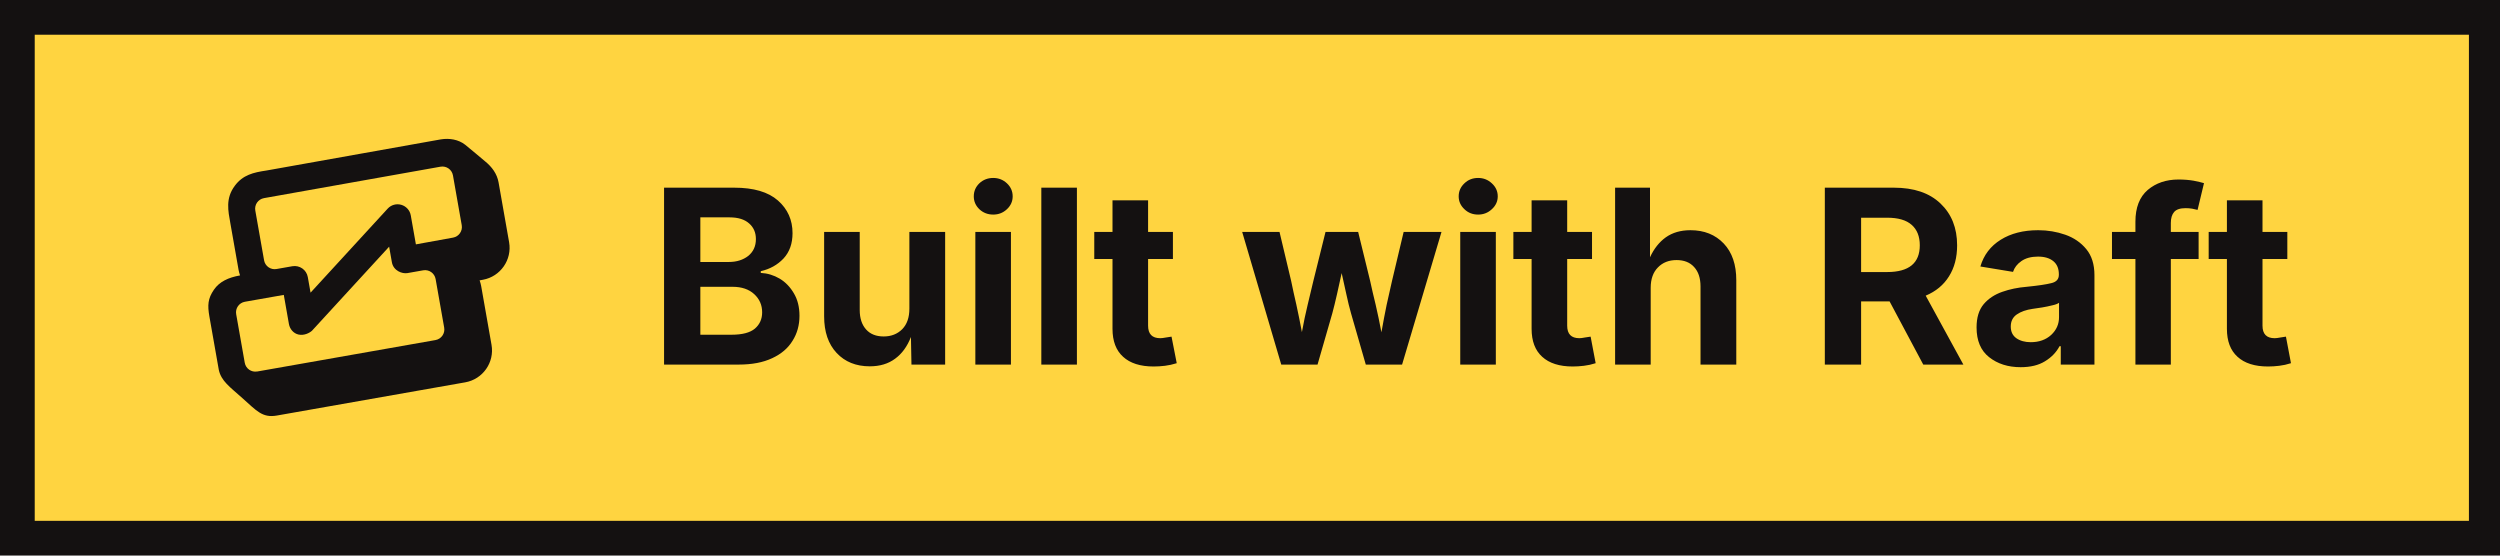
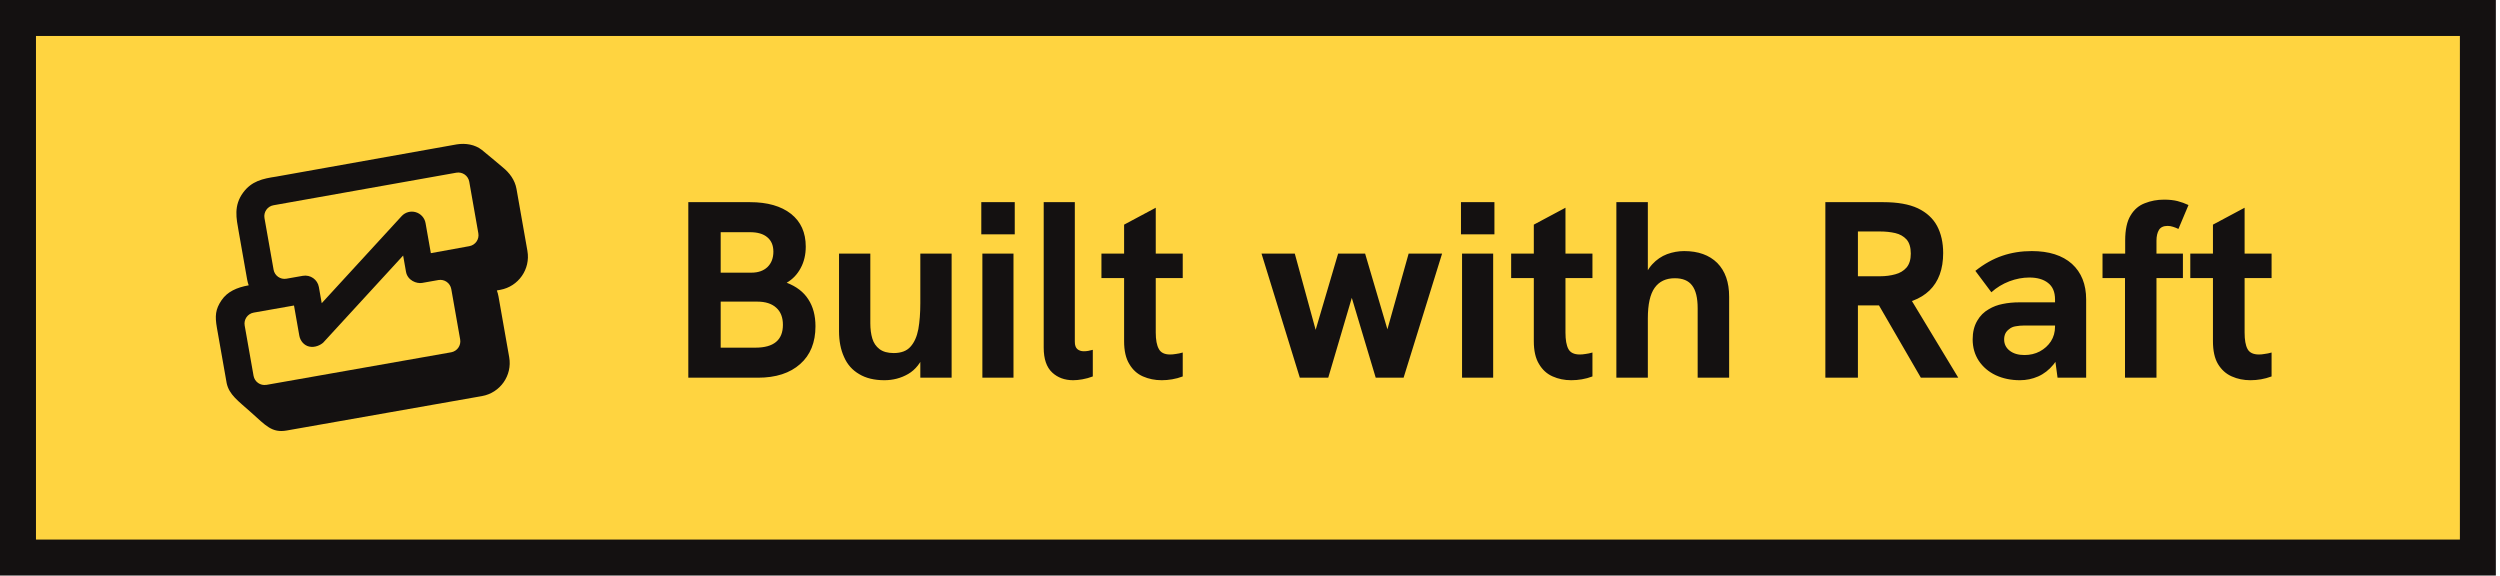
- <svg xmlns="http://www.w3.org/2000/svg" width="144" height="32" viewBox="0 0 144 32" role="img" aria-label="Built with Raft">
-   <rect width="144.21" height="32" fill="#141111" />
-   <rect x="2" y="2" width="140.21" height="28" fill="#ffd440" />
+ <svg xmlns="http://www.w3.org/2000/svg" width="139" height="32" viewBox="0 0 139 32" role="img" aria-label="Built with Raft">
+   <rect width="138.77" height="32" fill="#141111" />
+   <rect x="2" y="2" width="134.77" height="28" fill="#ffd440" />
  <path transform="translate(12 8.0) scale(0.06324)" fill="#141111" d="M211.83 0.436C219.54 -0.784 227.69 0.466 233.91 5.316C238.3 8.736 249.16 18.096 252.21 20.566C258.34 25.536 262.979 31.846 264.349 39.626L273.96 94.156H273.95C276.75 110.076 266.079 125.386 250.189 128.286L247.08 128.866C247.69 130.536 248.2 132.276 248.51 134.076L257.929 187.566C260.769 203.576 250.029 218.886 234.019 221.726L62.41 251.976C49.24 254.296 44.06 247.736 30.88 235.996C19.53 225.836 11.73 220.566 9.53 210.346L0.96 161.736C-0.84 151.396 -0.44 145.475 5.05 137.425C10.11 129.986 18.41 126.206 28.9 124.346C28.35 122.766 27.869 121.146 27.559 119.406L20.059 76.836C18.049 65.456 15.52 54.326 24.059 42.766C31.439 32.796 41.01 30.566 53 28.796L211.83 0.436ZM94.41 174.725C92.21 176.735 87.18 179.395 82 178.175C77.49 177.105 74.219 173.175 73.399 168.595L68.729 142.095L33.29 148.345C27.98 149.295 24.419 154.356 25.359 159.656L33.17 203.906C34.12 209.216 39.179 212.785 44.479 211.836V211.866L44.49 211.876L206.889 183.235C212.199 182.285 215.759 177.226 214.819 171.916L207.01 127.635C206.059 122.325 200.999 118.756 195.689 119.706C190.379 120.656 184.369 121.715 181.359 122.235C176.599 123.085 168.549 120.135 167.179 112.355L164.679 98.175L94.41 174.725ZM222.81 33.256C221.86 27.916 216.8 24.386 211.46 25.326L50.68 53.956C45.37 54.906 41.84 59.966 42.78 65.266L50.77 110.556V110.596C51.72 115.906 56.78 119.476 62.08 118.526L76.48 115.996C83.13 114.836 89.44 119.256 90.6 125.876L93.1 140.056L163.37 63.506C166.51 60.086 171.33 58.746 175.78 60.056C180.23 61.366 183.59 65.087 184.38 69.636L189.05 96.076L222.93 89.916C228.21 88.936 231.739 83.906 230.8 78.606L222.81 33.256Z" />
-   <path fill="#141111" d="M38.25 21V10.81H42.29Q43.97 10.81 44.81 11.55Q45.65 12.29 45.65 13.43Q45.65 14.33 45.13 14.89Q44.61 15.44 43.82 15.62V15.72Q44.4 15.75 44.91 16.05Q45.41 16.35 45.73 16.9Q46.05 17.44 46.05 18.19Q46.05 19 45.65 19.63Q45.26 20.27 44.48 20.63Q43.7 21 42.55 21ZM40.34 19.28H42.14Q43.06 19.28 43.48 18.93Q43.9 18.57 43.9 17.99Q43.9 17.36 43.44 16.94Q42.98 16.52 42.2 16.52H40.34ZM40.34 15.09H41.98Q42.65 15.09 43.1 14.74Q43.54 14.38 43.54 13.77Q43.54 13.21 43.15 12.87Q42.76 12.52 42.02 12.52H40.34ZM50.1 21.1Q48.91 21.1 48.19 20.33Q47.47 19.56 47.47 18.22V13.36H49.52V17.86Q49.52 18.57 49.89 18.98Q50.25 19.38 50.9 19.38Q51.55 19.38 51.97 18.96Q52.38 18.54 52.38 17.78V13.36H54.44V21H52.5L52.47 19.41Q52.15 20.23 51.56 20.66Q50.97 21.1 50.1 21.1ZM56.18 21V13.36H58.23V21ZM57.21 12.36Q56.74 12.36 56.41 12.05Q56.09 11.74 56.09 11.31Q56.09 10.87 56.41 10.56Q56.74 10.25 57.21 10.25Q57.67 10.25 58 10.56Q58.33 10.87 58.33 11.31Q58.33 11.74 58 12.05Q57.67 12.36 57.21 12.36ZM62.03 10.81V21H59.98V10.81ZM67.56 13.36V14.92H66.13V18.76Q66.13 19.48 66.83 19.48Q66.95 19.48 67.16 19.44Q67.37 19.41 67.48 19.39L67.78 20.92Q67.43 21.03 67.1 21.07Q66.76 21.11 66.45 21.11Q65.3 21.11 64.69 20.55Q64.08 20 64.08 18.94V14.92H63.03V13.36H64.08V11.54H66.13V13.36ZM73.8 21 71.55 13.36H73.7L74.37 16.18Q74.5 16.82 74.67 17.55Q74.83 18.28 74.99 19.13Q75.14 18.3 75.32 17.56Q75.49 16.83 75.65 16.18L76.35 13.36H78.23L78.92 16.18Q79.06 16.83 79.24 17.56Q79.41 18.29 79.57 19.14Q79.72 18.29 79.87 17.56Q80.03 16.83 80.18 16.18L80.85 13.36H83.03L80.76 21H78.67L77.82 18.05Q77.68 17.56 77.55 16.95Q77.41 16.33 77.28 15.73Q77.15 16.33 77.01 16.95Q76.87 17.57 76.74 18.05L75.89 21ZM84.11 21V13.36H86.16V21ZM85.14 12.36Q84.67 12.36 84.35 12.05Q84.02 11.74 84.02 11.31Q84.02 10.87 84.35 10.56Q84.67 10.25 85.14 10.25Q85.6 10.25 85.93 10.56Q86.27 10.87 86.27 11.31Q86.27 11.74 85.93 12.05Q85.6 12.36 85.14 12.36ZM91.7 13.36V14.92H90.27V18.76Q90.27 19.48 90.97 19.48Q91.09 19.48 91.29 19.44Q91.5 19.41 91.62 19.39L91.91 20.92Q91.57 21.03 91.23 21.07Q90.89 21.11 90.59 21.11Q89.44 21.11 88.83 20.55Q88.22 20 88.22 18.94V14.92H87.17V13.36H88.22V11.54H90.27V13.36ZM95.08 16.58V21H93.03V10.81H95.04V14.82Q95.38 14.08 95.95 13.67Q96.53 13.26 97.37 13.26Q98.56 13.26 99.29 14.03Q100.01 14.79 100.01 16.14V21H97.95V16.5Q97.95 15.78 97.58 15.38Q97.22 14.98 96.57 14.98Q95.91 14.98 95.5 15.4Q95.08 15.82 95.08 16.58ZM105.11 21V10.81H109.08Q110.82 10.81 111.77 11.72Q112.73 12.63 112.73 14.13Q112.73 15.18 112.26 15.92Q111.8 16.66 110.92 17.03L113.09 21H110.78L108.84 17.36H107.2V21ZM107.2 15.67H108.7Q110.58 15.67 110.58 14.13Q110.58 13.36 110.11 12.95Q109.65 12.54 108.7 12.54H107.2ZM116.39 21.15Q115.3 21.15 114.57 20.57Q113.85 20 113.85 18.86Q113.85 18.01 114.26 17.52Q114.67 17.04 115.33 16.81Q115.98 16.58 116.73 16.52Q117.72 16.42 118.15 16.31Q118.59 16.21 118.59 15.83V15.8Q118.59 15.31 118.28 15.05Q117.96 14.78 117.39 14.78Q116.8 14.78 116.43 15.04Q116.07 15.29 115.95 15.66L114.07 15.35Q114.36 14.36 115.24 13.81Q116.12 13.26 117.4 13.26Q118.22 13.26 118.96 13.52Q119.7 13.78 120.17 14.35Q120.64 14.92 120.64 15.85V21H118.7V19.94H118.63Q118.35 20.47 117.79 20.81Q117.24 21.15 116.39 21.15ZM116.97 19.71Q117.69 19.71 118.15 19.29Q118.6 18.87 118.6 18.27V17.44Q118.48 17.53 118.2 17.59Q117.92 17.66 117.62 17.71Q117.31 17.76 117.08 17.79Q116.52 17.87 116.17 18.11Q115.82 18.35 115.82 18.81Q115.82 19.25 116.14 19.48Q116.47 19.71 116.97 19.71ZM126.64 13.36V14.92H125.04V21H123V14.92H121.65V13.36H123V12.77Q123 11.55 123.71 10.94Q124.42 10.34 125.48 10.34Q125.96 10.34 126.36 10.41Q126.76 10.49 126.95 10.55L126.58 12.09Q126.46 12.06 126.27 12.02Q126.09 11.99 125.89 11.99Q125.42 11.99 125.23 12.21Q125.04 12.43 125.04 12.84V13.36ZM131.75 13.36V14.92H130.32V18.76Q130.32 19.48 131.02 19.48Q131.14 19.48 131.35 19.44Q131.55 19.41 131.67 19.39L131.96 20.92Q131.62 21.03 131.28 21.07Q130.95 21.11 130.64 21.11Q129.49 21.11 128.88 20.55Q128.27 20 128.27 18.94V14.92H127.22V13.36H128.27V11.54H130.32V13.36Z" />
+   <path fill="#141111" d="M38.27 21V11.24H41.7Q43.15 11.24 43.98 11.89Q44.8 12.54 44.8 13.71Q44.8 14.38 44.52 14.9Q44.24 15.43 43.74 15.72Q44.55 16.03 44.94 16.64Q45.34 17.25 45.34 18.14Q45.34 19.49 44.49 20.24Q43.64 21 42.14 21ZM40.07 19.33H42Q43.53 19.33 43.53 18.06Q43.53 17.44 43.16 17.11Q42.79 16.77 42.1 16.77H40.07ZM40.07 15.16H41.78Q42.34 15.16 42.67 14.85Q43 14.53 43 13.99Q43 13.47 42.66 13.19Q42.33 12.91 41.7 12.91H40.07ZM49.17 21.14Q48.33 21.14 47.77 20.8Q47.2 20.47 46.93 19.85Q46.65 19.24 46.65 18.41V14.1H48.39V17.98Q48.39 18.45 48.5 18.82Q48.61 19.19 48.9 19.41Q49.19 19.63 49.69 19.63Q50.31 19.63 50.62 19.28Q50.94 18.93 51.06 18.3Q51.17 17.68 51.17 16.84V14.1H52.91V21H51.17V19.5L51.41 19.64Q51.1 20.44 50.5 20.79Q49.9 21.14 49.17 21.14ZM54.62 21V14.1H56.35V21ZM54.56 13.03V11.24H56.42V13.03ZM59.67 21.14Q58.96 21.14 58.5 20.71Q58.03 20.27 58.03 19.33V11.24H59.76V19Q59.76 19.29 59.9 19.41Q60.04 19.53 60.26 19.53Q60.37 19.53 60.5 19.51Q60.62 19.49 60.76 19.45V20.93Q60.47 21.04 60.18 21.09Q59.9 21.14 59.67 21.14ZM64.59 21.14Q64.03 21.14 63.55 20.93Q63.07 20.72 62.79 20.24Q62.5 19.77 62.5 18.97V12.49L64.26 11.55V18.49Q64.26 19.1 64.43 19.4Q64.59 19.71 65.06 19.71Q65.2 19.71 65.38 19.68Q65.55 19.66 65.76 19.6V20.93Q65.47 21.04 65.17 21.09Q64.88 21.14 64.59 21.14ZM61.24 15.46V14.1H65.76V15.46ZM72.27 21 70.14 14.1H71.99L73.15 18.34L74.4 14.1H75.9L77.14 18.31L78.32 14.1H80.18L78.04 21H76.49L75.16 16.56L73.85 21ZM81.29 21V14.1H83.02V21ZM81.23 13.03V11.24H83.09V13.03ZM87.36 21.14Q86.8 21.14 86.33 20.93Q85.85 20.72 85.57 20.24Q85.28 19.77 85.28 18.97V12.49L87.04 11.55V18.49Q87.04 19.1 87.2 19.4Q87.36 19.71 87.84 19.71Q87.98 19.71 88.16 19.68Q88.33 19.66 88.54 19.6V20.93Q88.25 21.04 87.95 21.09Q87.66 21.14 87.36 21.14ZM84.02 15.46V14.1H88.54V15.46ZM89.87 21V11.24H91.62V15.67L91.33 15.71Q91.51 15.08 91.87 14.69Q92.22 14.31 92.69 14.13Q93.16 13.96 93.64 13.96Q94.81 13.96 95.48 14.62Q96.14 15.29 96.14 16.49V21H94.39V17.14Q94.39 16.27 94.08 15.87Q93.78 15.47 93.12 15.47Q92.38 15.47 92 16Q91.62 16.53 91.62 17.7V21ZM101.49 21V11.24H104.71Q105.9 11.24 106.63 11.58Q107.36 11.93 107.7 12.56Q108.04 13.2 108.04 14.07Q108.04 15.41 107.28 16.15Q106.52 16.88 105.1 16.97Q104.78 16.98 104.44 16.98Q104.11 16.98 103.87 16.98H103.3V21ZM106.8 21 104.35 16.77 106.19 16.55 108.88 21ZM103.3 15.36H104.53Q104.99 15.36 105.38 15.25Q105.76 15.15 106 14.88Q106.24 14.6 106.24 14.1Q106.24 13.58 106 13.31Q105.76 13.05 105.38 12.96Q104.99 12.87 104.53 12.87H103.3ZM114.4 21 114.26 19.96V16.65Q114.26 16.03 113.87 15.73Q113.49 15.43 112.83 15.43Q112.28 15.43 111.72 15.64Q111.15 15.86 110.72 16.25L109.83 15.06Q110.56 14.48 111.33 14.22Q112.09 13.96 112.97 13.96Q114.4 13.96 115.2 14.67Q115.99 15.39 115.99 16.65V21ZM112.31 21.14Q111.56 21.14 110.96 20.86Q110.37 20.58 110.02 20.06Q109.68 19.54 109.68 18.87Q109.68 18.27 109.93 17.84Q110.17 17.42 110.58 17.19Q110.93 16.98 111.35 16.9Q111.78 16.81 112.27 16.81H114.41V18.1H112.52Q112.3 18.1 112.08 18.14Q111.86 18.17 111.71 18.3Q111.57 18.4 111.5 18.54Q111.43 18.69 111.43 18.87Q111.43 19.26 111.74 19.5Q112.05 19.74 112.56 19.74Q113.03 19.74 113.41 19.54Q113.8 19.33 114.03 18.98Q114.26 18.62 114.26 18.16L114.72 19.08Q114.54 19.81 114.17 20.27Q113.8 20.72 113.32 20.93Q112.84 21.14 112.31 21.14ZM118.15 21V15.46H116.9V14.1H118.16V13.37Q118.16 12.47 118.46 11.98Q118.75 11.49 119.25 11.3Q119.75 11.1 120.32 11.1Q120.75 11.1 121.07 11.18Q121.38 11.26 121.68 11.4L121.12 12.73Q120.98 12.66 120.82 12.61Q120.67 12.56 120.52 12.56Q120.18 12.56 120.04 12.78Q119.9 13.01 119.9 13.38V14.1H121.37V15.46H119.9V21ZM125.12 21.14Q124.56 21.14 124.09 20.93Q123.61 20.72 123.32 20.24Q123.04 19.77 123.04 18.97V12.49L124.8 11.55V18.49Q124.8 19.1 124.96 19.4Q125.12 19.71 125.6 19.71Q125.74 19.71 125.91 19.68Q126.09 19.66 126.3 19.6V20.93Q126 21.04 125.71 21.09Q125.42 21.14 125.12 21.14ZM121.78 15.46V14.1H126.3V15.46Z" />
</svg>
